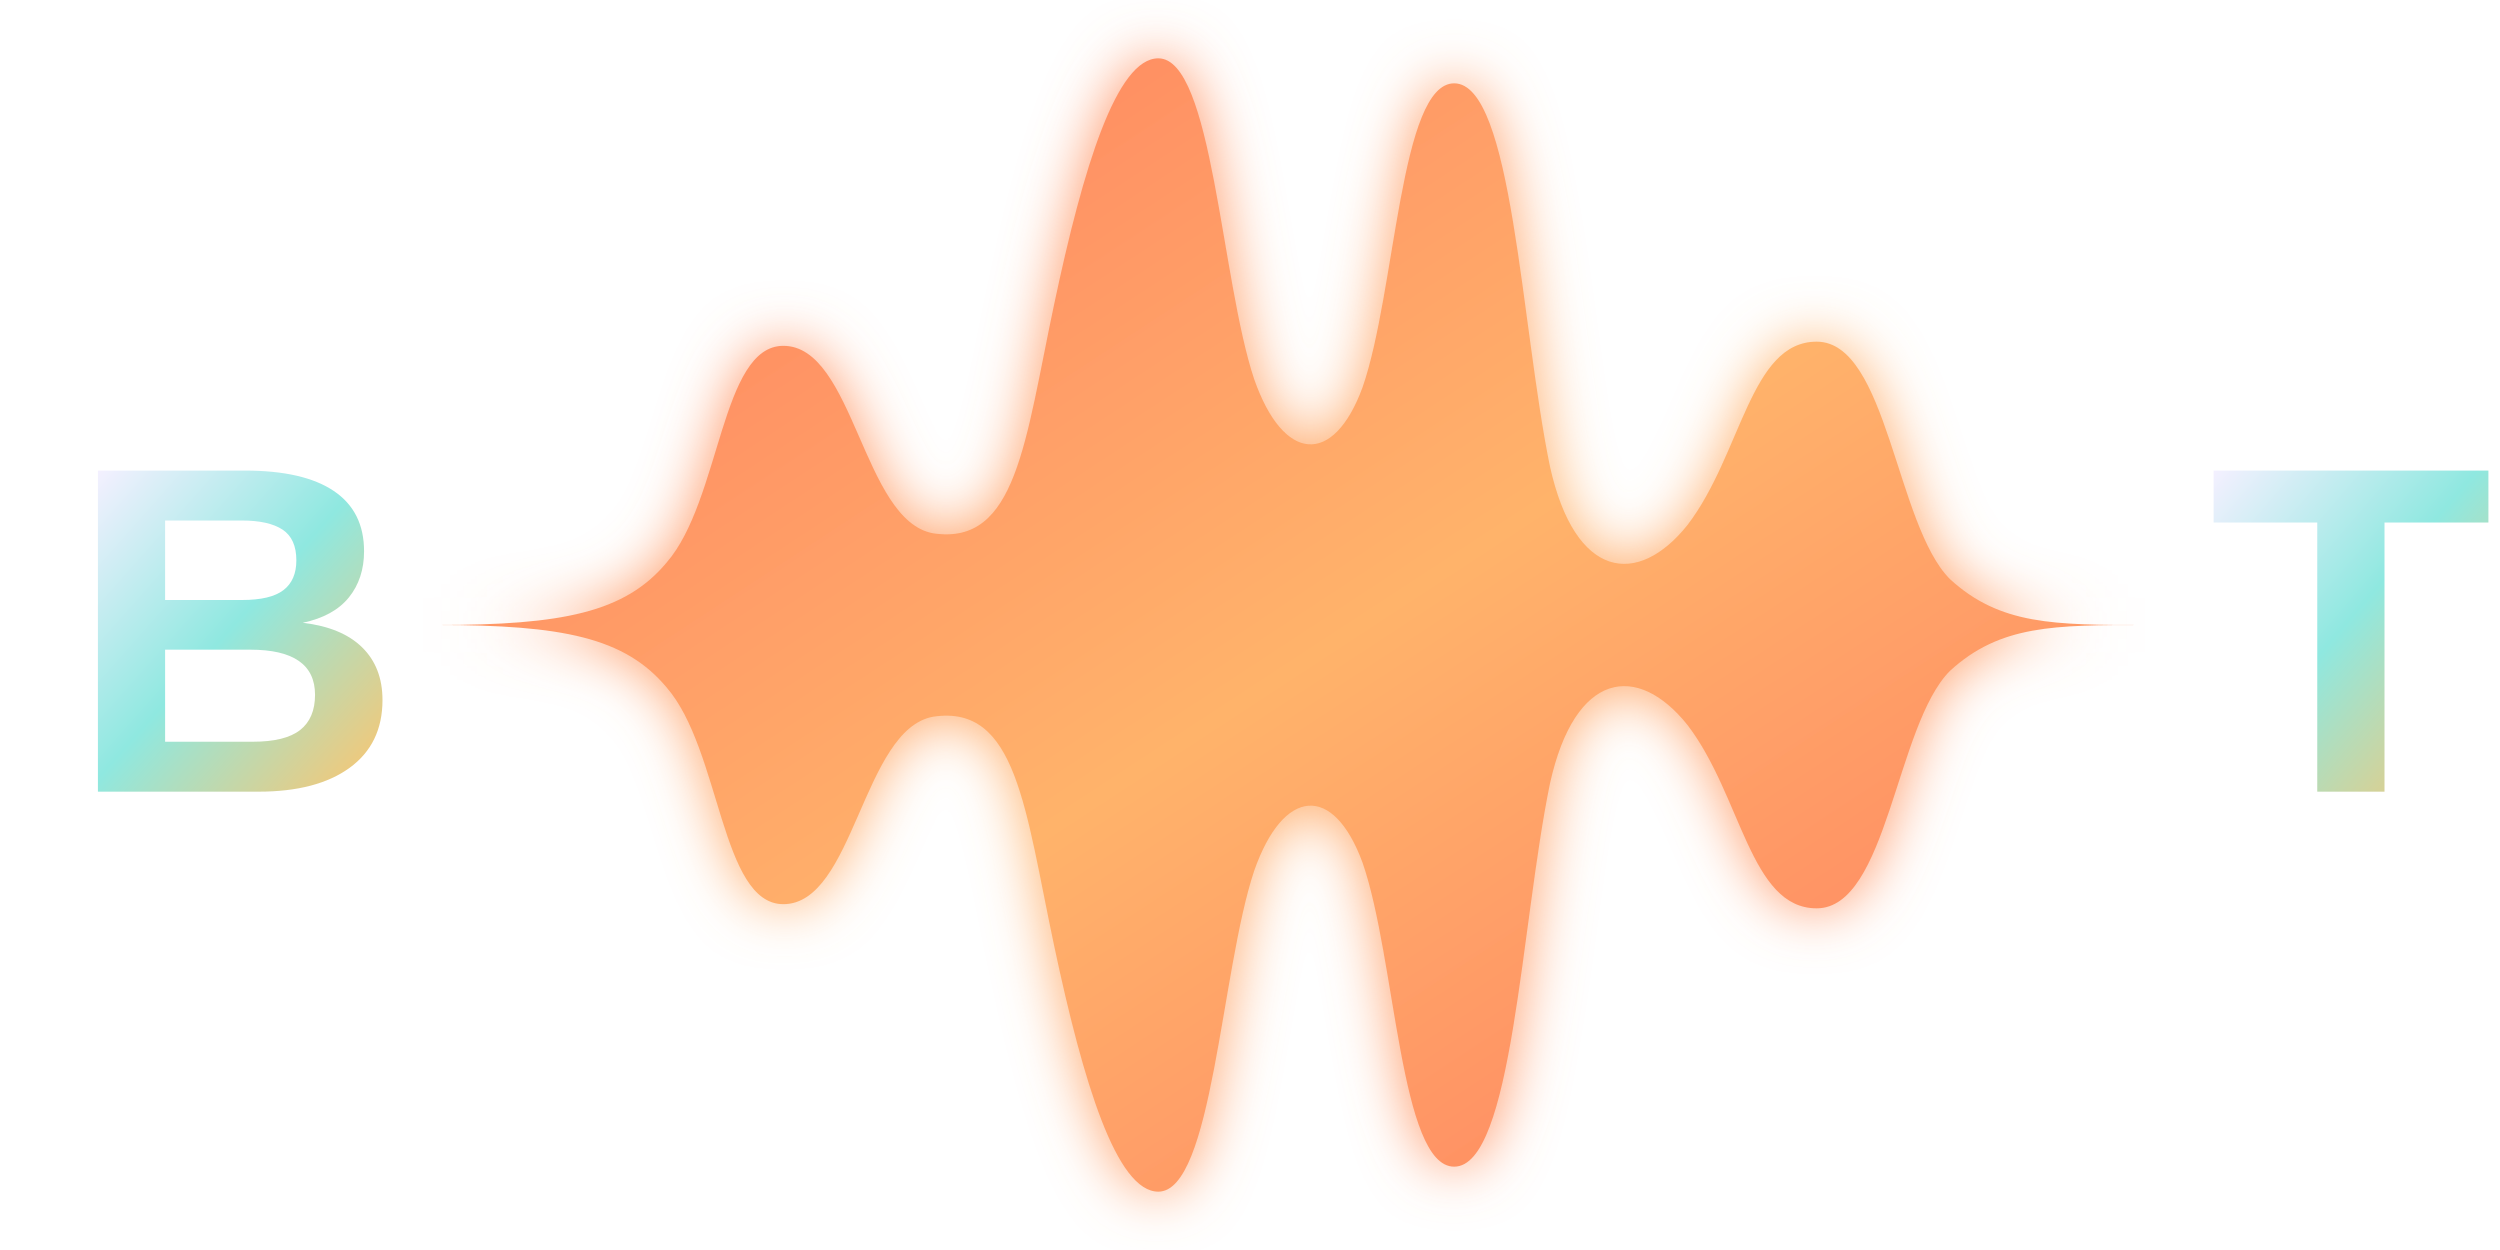
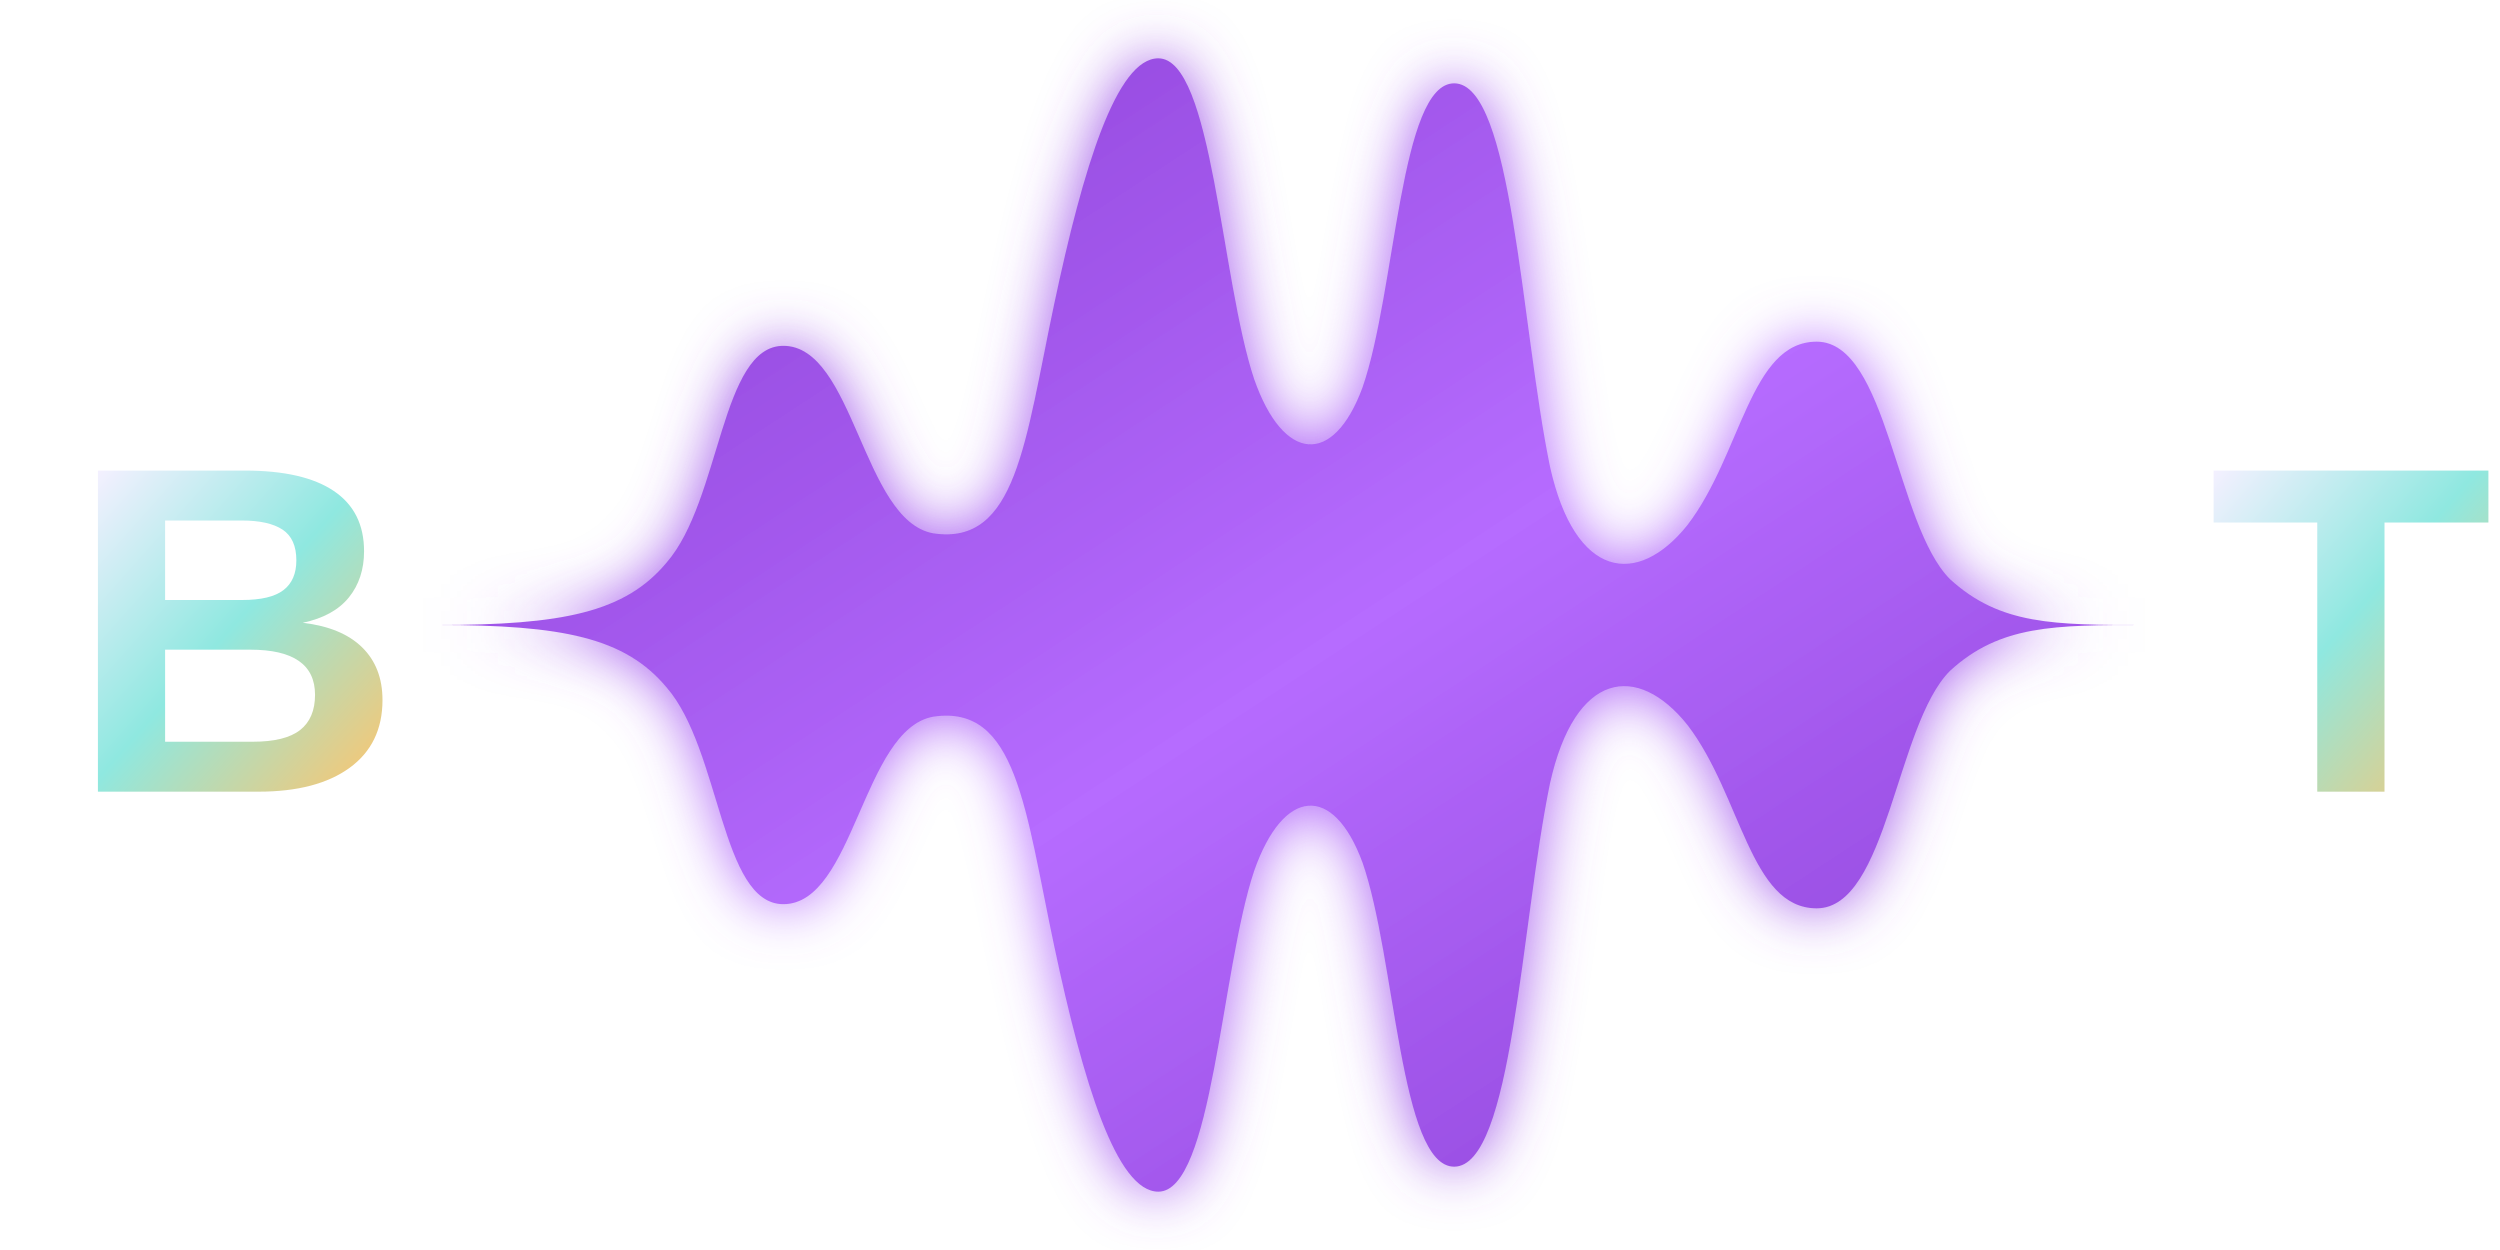
<svg xmlns="http://www.w3.org/2000/svg" viewBox="0 0 600 300" role="img" aria-label="B waveform T">
  <defs>
    <linearGradient id="letterTint" x1="0" y1="0" x2="1" y2="1">
      <stop offset="0" stop-color="#f4f0ff" />
      <stop offset=".48" stop-color="#8fe8e0" />
      <stop offset="1" stop-color="#ffc46c" />
    </linearGradient>
    <linearGradient id="waveTint" x1="0" y1="0" x2="1" y2="1">
-       <stop offset="0" stop-color="#ff795f" />
-       <stop offset=".52" stop-color="#ffb36b" />
-       <stop offset="1" stop-color="#ff795f" />
+       <stop offset="0" stop-color="#873bd1" />
+       <stop offset=".52" stop-color="#b66cff" />
+       <stop offset="1" stop-color="#873bd1" />
    </linearGradient>
    <filter id="softGlow" x="-30%" y="-30%" width="160%" height="160%">
      <feGaussianBlur stdDeviation="7" result="blur" />
      <feMerge>
        <feMergeNode in="blur" />
        <feMergeNode in="SourceGraphic" />
      </feMerge>
    </filter>
  </defs>
  <style>
 .letter{font-family:Arial,sans-serif;font-size:112px;font-weight:800;fill:url(#letterTint);letter-spacing:-5px}
 .brand-wave{fill:url(#waveTint);transform-box:fill-box;transform-origin:center;filter:url(#softGlow);animation:wavePulse 2.1s ease-in-out infinite alternate,waveShimmer 4.8s ease-in-out infinite}
 .letter-b{animation:letterB 1.1s cubic-bezier(.2,.8,.2,1) both}
 .letter-t{animation:letterT 1.1s .18s cubic-bezier(.2,.8,.2,1) both}
 @keyframes wavePulse{0%{transform:scaleY(.82) scaleX(.985)}100%{transform:scaleY(1.08) scaleX(1.015)}}
 @keyframes waveShimmer{0%,100%{opacity:.82}50%{opacity:1}}
 @keyframes letterB{from{opacity:0;transform:translateX(24px)}to{opacity:1;transform:translateX(0)}}
 @keyframes letterT{from{opacity:0;transform:translateX(-24px)}to{opacity:1;transform:translateX(0)}}
 @media(prefers-reduced-motion:reduce){.brand-wave,.letter-b,.letter-t{animation:none}}
</style>
  <text class="letter letter-b" x="16" y="190">B</text>
  <path class="brand-wave" d="M105 150 C135 150 150 147 160 135 C173 120 173 83 188 83 C205 83 207 125 224 128 C244 131 246 106 253 73 C260 40 268 14 278 14 C291 14 293 67 301 91 C308 111 320 112 327 93 C335 70 336 20 349 20 C363 20 365 78 372 112 C378 139 393 141 405 126 C418 109 420 82 436 82 C453 82 455 126 468 139 C480 150 493 150 515 150 C493 150 480 150 468 161 C455 174 453 218 436 218 C420 218 418 191 405 174 C393 159 378 161 372 188 C365 222 363 280 349 280 C336 280 335 230 327 207 C320 188 308 189 301 209 C293 233 291 286 278 286 C268 286 260 260 253 227 C246 194 244 169 224 172 C207 175 205 217 188 217 C173 217 173 180 160 165 C150 153 135 150 105 150Z" />
  <text class="letter letter-t" x="530" y="190">T</text>
</svg>
